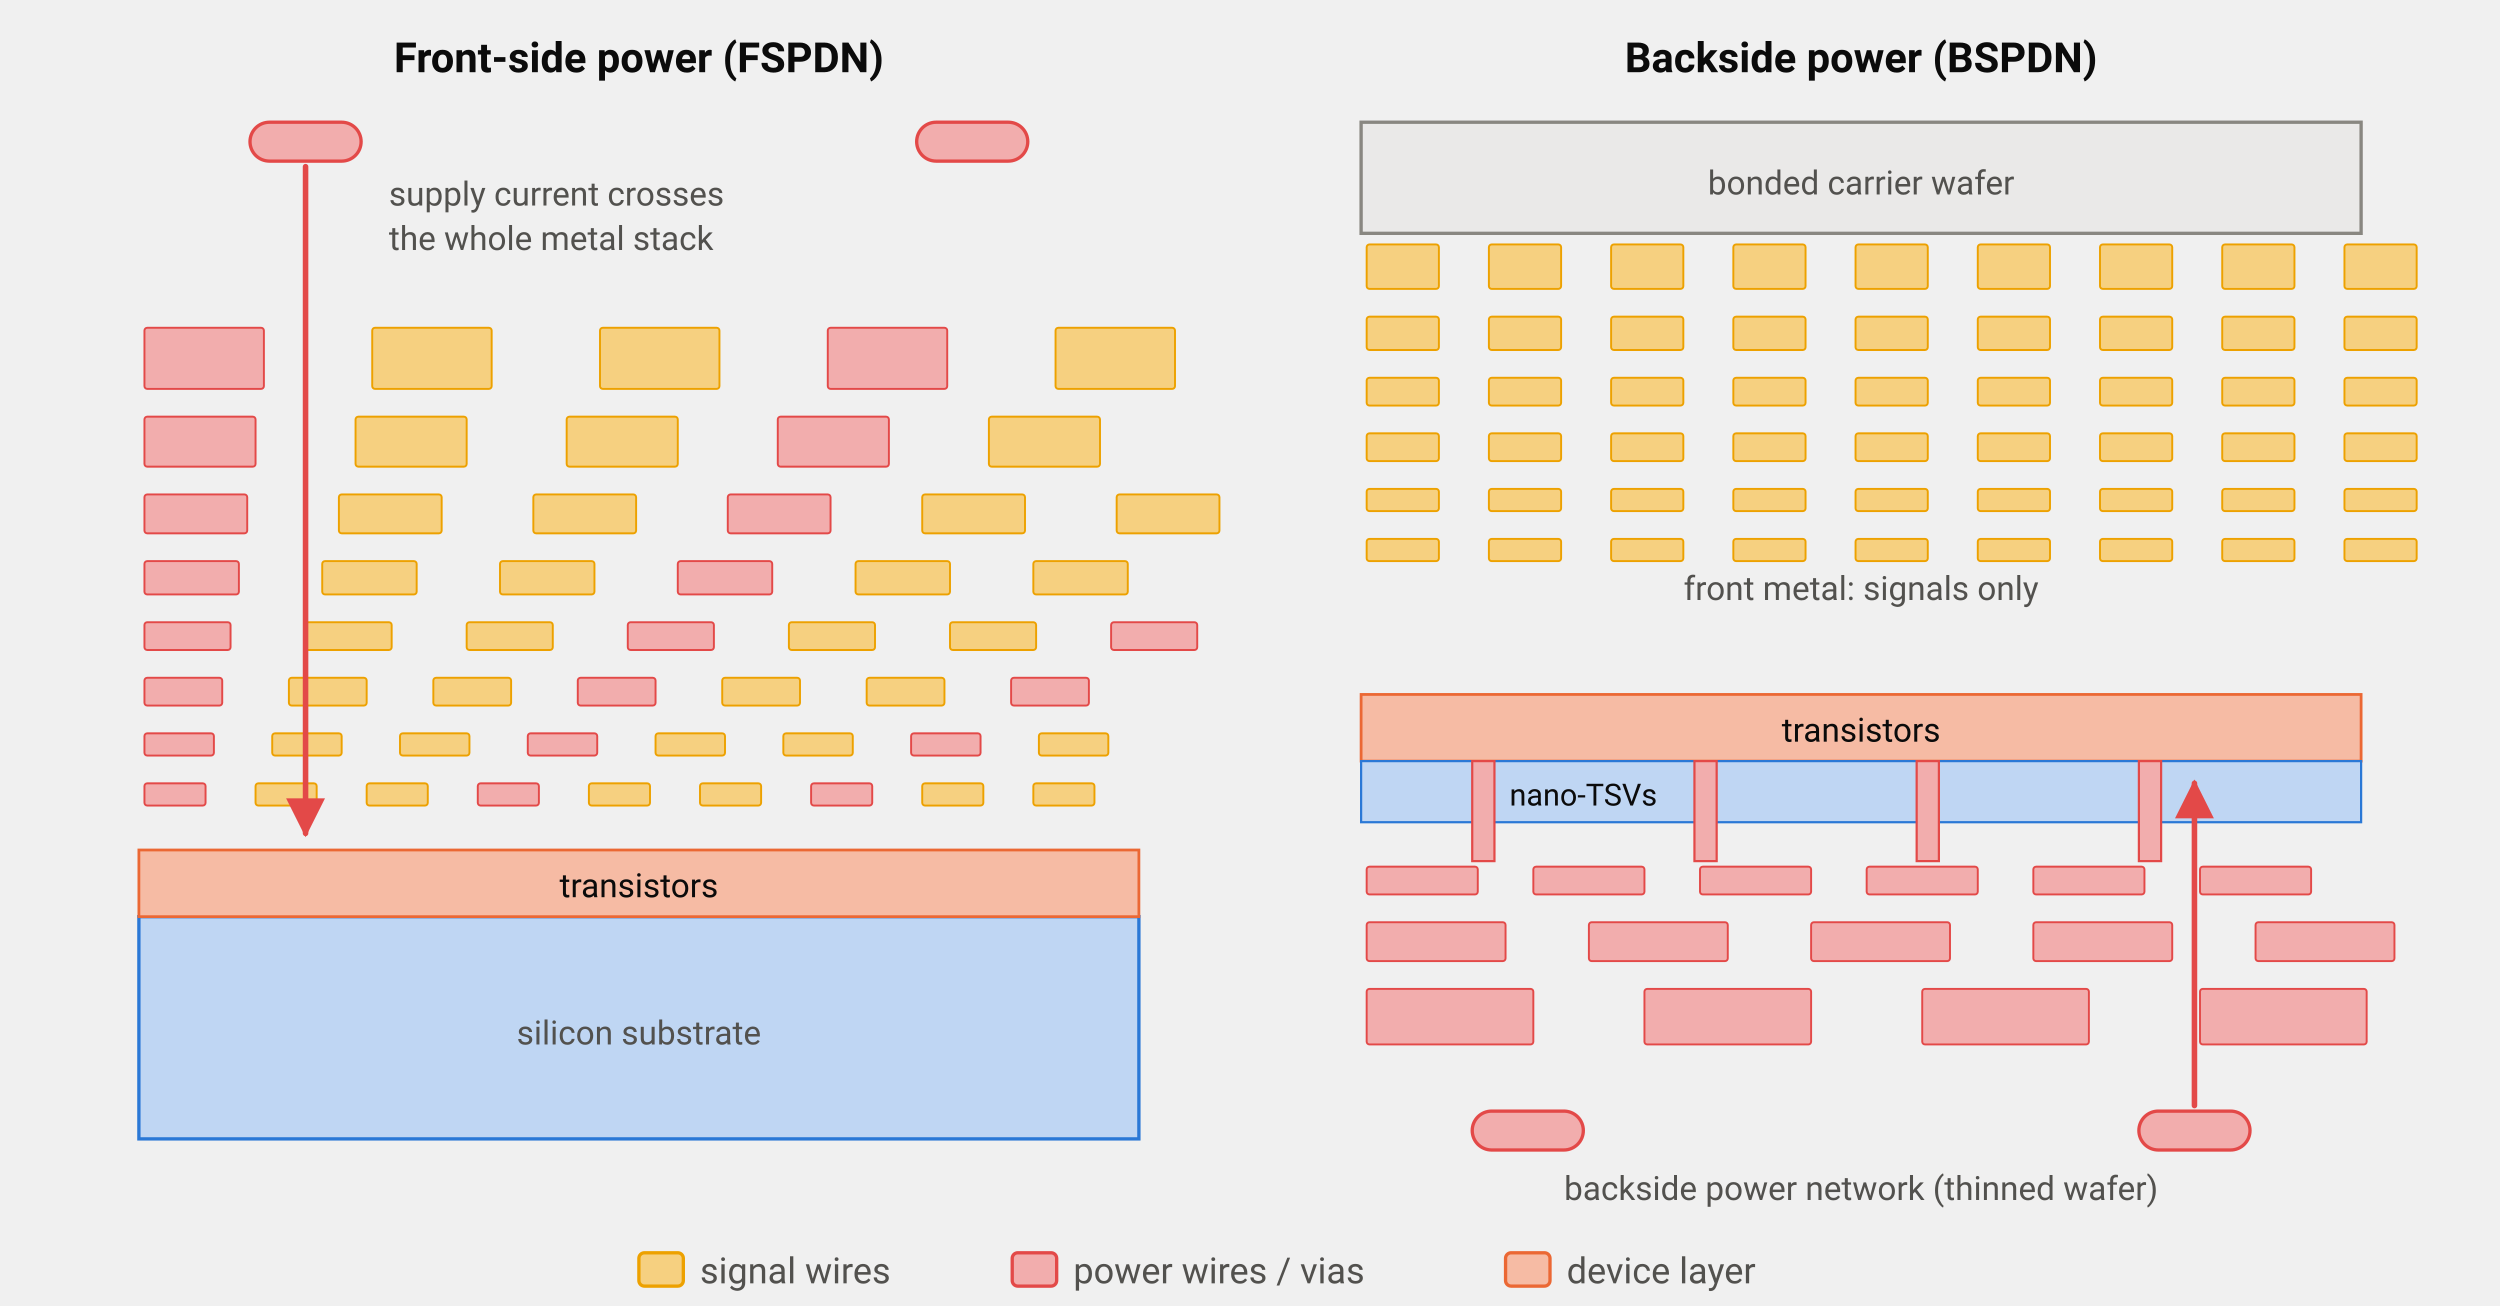
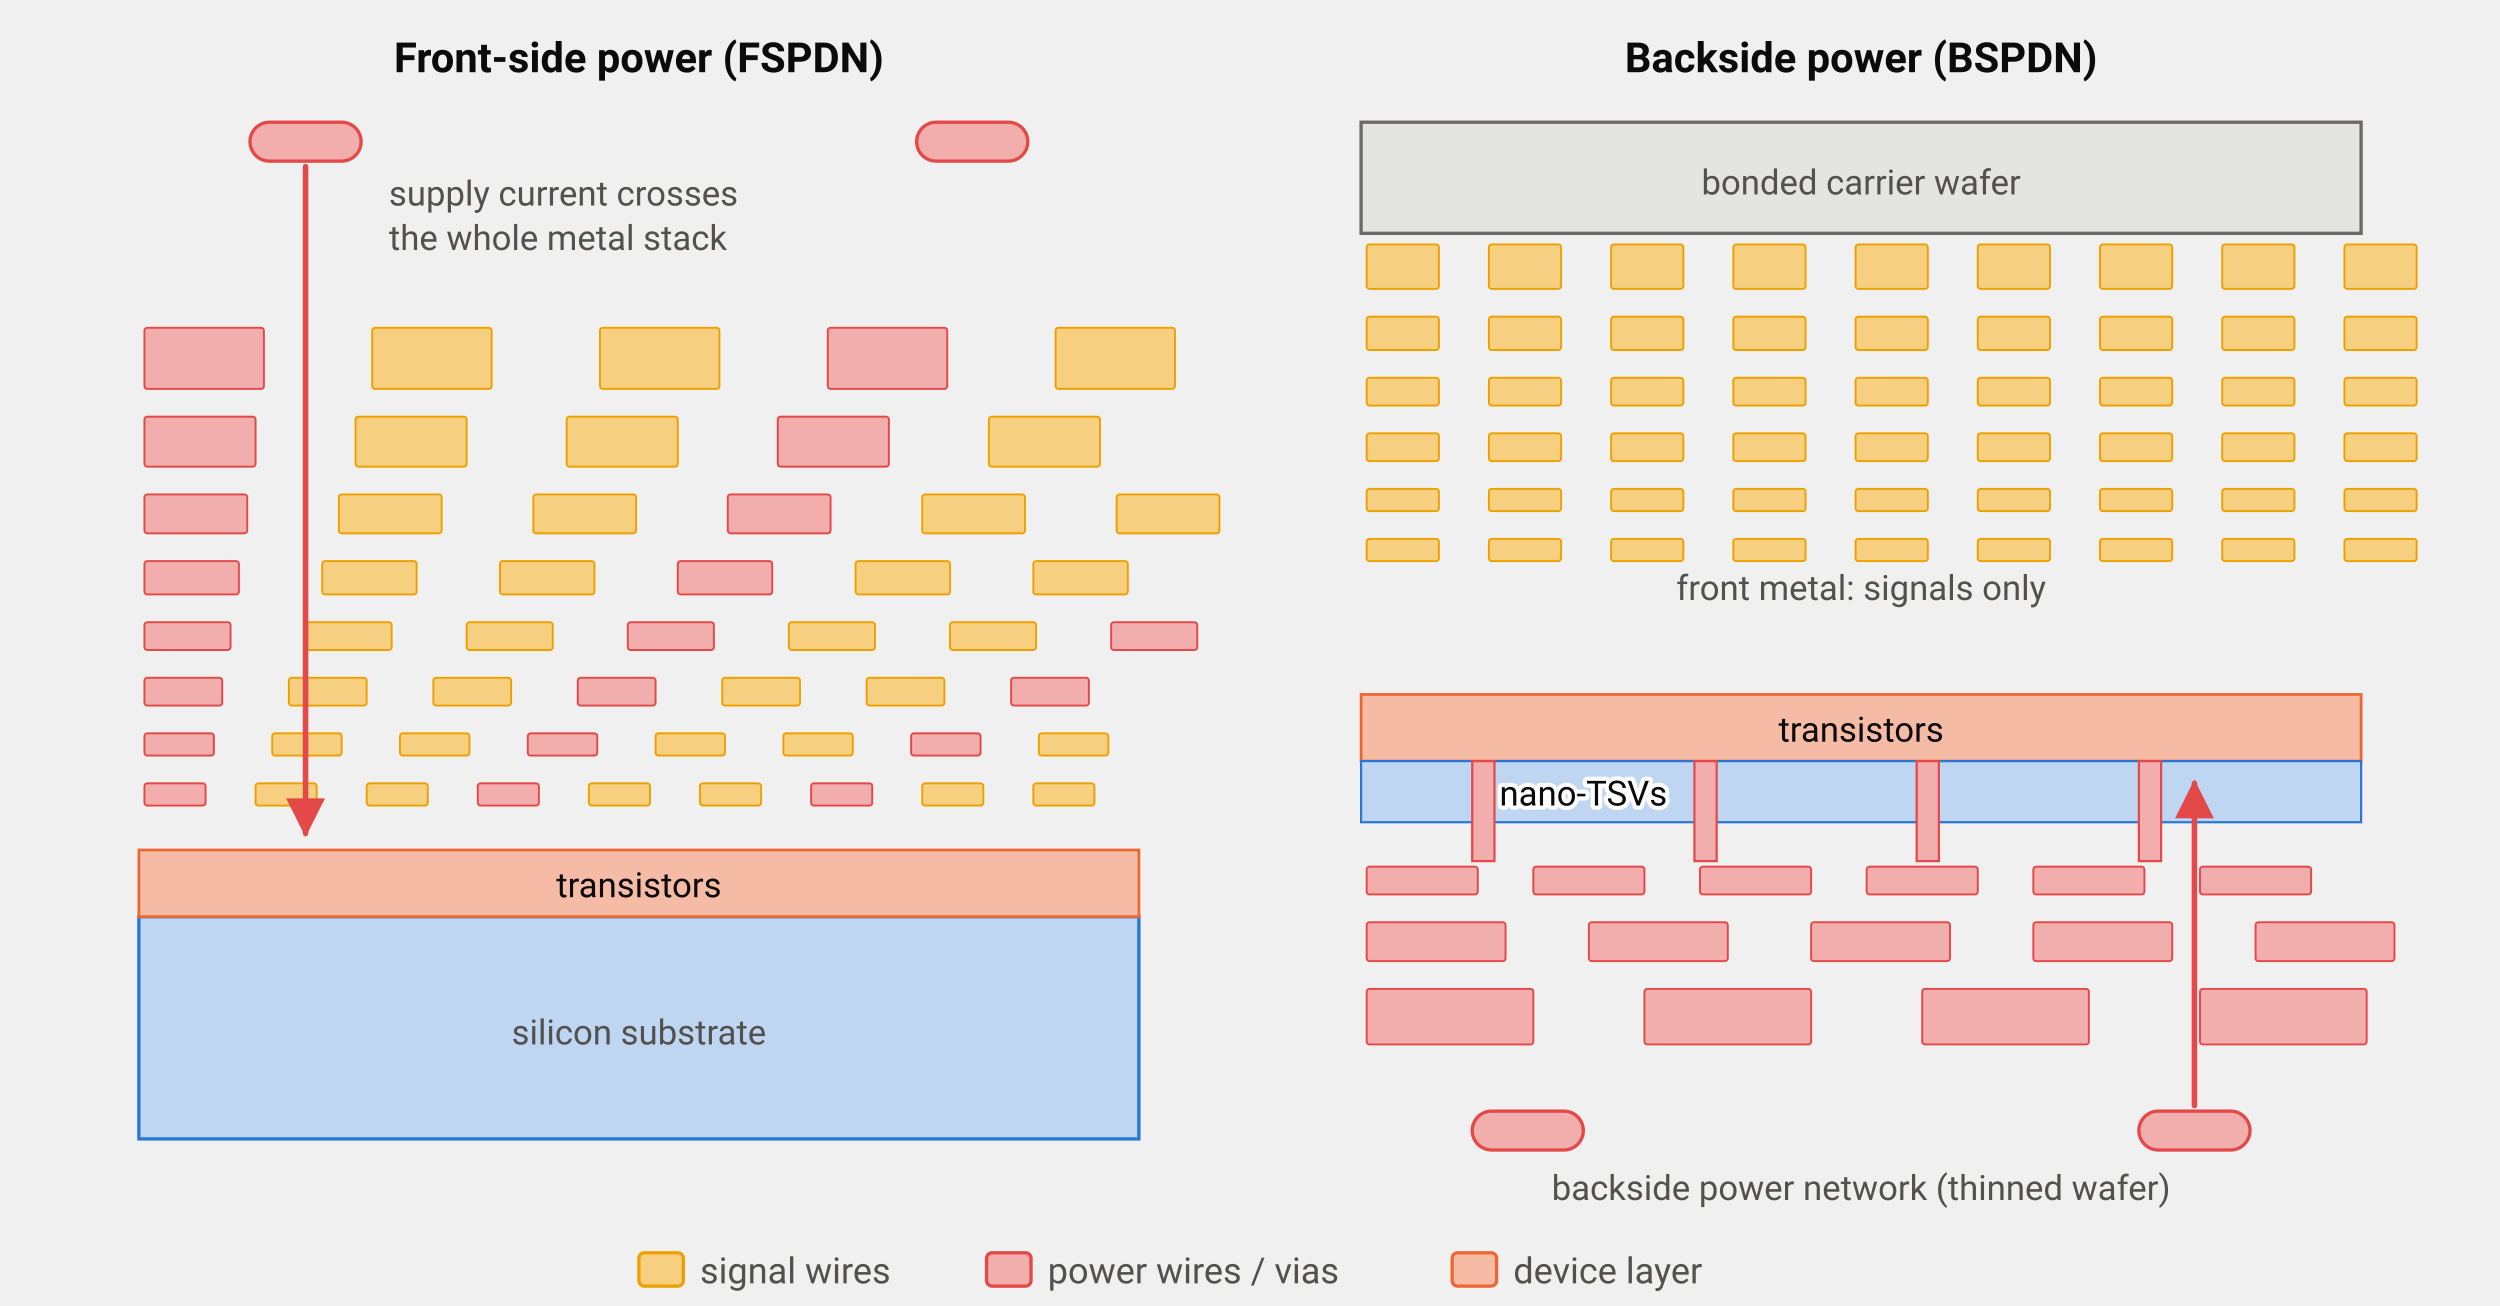
- <svg xmlns="http://www.w3.org/2000/svg" viewBox="0 0 900 470" width="900" height="470" role="img" aria-labelledby="t d" font-family="system-ui, -apple-system, 'Segoe UI', Roboto, Helvetica, Arial, sans-serif">
+ <svg xmlns="http://www.w3.org/2000/svg" viewBox="0 0 900 470" width="900" height="470" role="img" aria-labelledby="t d" font-family="Roboto, system-ui, -apple-system, 'Segoe UI', 'Helvetica Neue', Arial, sans-serif">
  <defs>
-     <marker id="arr-muted" viewBox="0 0 10 10" refX="9" refY="5" markerWidth="7" markerHeight="7" orient="auto-start-reverse">
-       <path d="M0,0 L10,5 L0,10 z" fill="#898781" />
-     </marker>
-     <marker id="arr-ink2" viewBox="0 0 10 10" refX="9" refY="5" markerWidth="7" markerHeight="7" orient="auto-start-reverse">
-       <path d="M0,0 L10,5 L0,10 z" fill="#52514e" />
-     </marker>
-     <marker id="arr-ink" viewBox="0 0 10 10" refX="9" refY="5" markerWidth="7" markerHeight="7" orient="auto-start-reverse">
-       <path d="M0,0 L10,5 L0,10 z" fill="#0b0b0b" />
-     </marker>
-     <marker id="arr-red" viewBox="0 0 10 10" refX="9" refY="5" markerWidth="7" markerHeight="7" orient="auto-start-reverse">
+     <marker id="arr-e34948" viewBox="0 0 10 10" refX="9" refY="5" markerWidth="7" markerHeight="7" orient="auto-start-reverse">
      <path d="M0,0 L10,5 L0,10 z" fill="#e34948" />
    </marker>
-     <marker id="arr-blue" viewBox="0 0 10 10" refX="9" refY="5" markerWidth="7" markerHeight="7" orient="auto-start-reverse">
-       <path d="M0,0 L10,5 L0,10 z" fill="#2a78d6" />
-     </marker>
-     <marker id="arr-orange" viewBox="0 0 10 10" refX="9" refY="5" markerWidth="7" markerHeight="7" orient="auto-start-reverse">
-       <path d="M0,0 L10,5 L0,10 z" fill="#eb6834" />
-     </marker>
-     <marker id="arr-aqua" viewBox="0 0 10 10" refX="9" refY="5" markerWidth="7" markerHeight="7" orient="auto-start-reverse">
-       <path d="M0,0 L10,5 L0,10 z" fill="#1baf7a" />
-     </marker>
-     <marker id="arr-violet" viewBox="0 0 10 10" refX="9" refY="5" markerWidth="7" markerHeight="7" orient="auto-start-reverse">
-       <path d="M0,0 L10,5 L0,10 z" fill="#4a3aa7" />
-     </marker>
-     <marker id="arr-green" viewBox="0 0 10 10" refX="9" refY="5" markerWidth="7" markerHeight="7" orient="auto-start-reverse">
-       <path d="M0,0 L10,5 L0,10 z" fill="#008300" />
-     </marker>
  </defs>
-   <text x="230.0" y="26.0" font-size="15" text-anchor="middle" fill="#0b0b0b" font-weight="600">Front-side power (FSPDN)</text>
-   <rect x="50.0" y="330.0" width="360.0" height="80.0" rx="0" fill="#bfd6f3" stroke="#2a78d6" stroke-width="1.2" />
-   <text x="230.0" y="376.0" font-size="12" text-anchor="middle" fill="#52514e" font-weight="400">silicon substrate</text>
-   <rect x="50.0" y="306.0" width="360.0" height="24.0" rx="0" fill="#f6bba4" stroke="#eb6834" stroke-width="1.0" />
-   <text x="230.0" y="323.0" font-size="12" text-anchor="middle" fill="#0b0b0b" font-weight="400">transistors</text>
-   <rect x="52.0" y="282.0" width="22.0" height="8.0" rx="1" fill="#f2adad" stroke="#e34948" stroke-width="0.7" />
-   <rect x="92.0" y="282.0" width="22.0" height="8.0" rx="1" fill="#f6d080" stroke="#eda100" stroke-width="0.7" />
-   <rect x="132.0" y="282.0" width="22.0" height="8.0" rx="1" fill="#f6d080" stroke="#eda100" stroke-width="0.7" />
-   <rect x="172.0" y="282.0" width="22.0" height="8.0" rx="1" fill="#f2adad" stroke="#e34948" stroke-width="0.7" />
-   <rect x="212.0" y="282.0" width="22.0" height="8.0" rx="1" fill="#f6d080" stroke="#eda100" stroke-width="0.7" />
-   <rect x="252.0" y="282.0" width="22.0" height="8.0" rx="1" fill="#f6d080" stroke="#eda100" stroke-width="0.7" />
-   <rect x="292.0" y="282.0" width="22.0" height="8.0" rx="1" fill="#f2adad" stroke="#e34948" stroke-width="0.7" />
-   <rect x="332.0" y="282.0" width="22.0" height="8.0" rx="1" fill="#f6d080" stroke="#eda100" stroke-width="0.7" />
-   <rect x="372.0" y="282.0" width="22.0" height="8.0" rx="1" fill="#f6d080" stroke="#eda100" stroke-width="0.7" />
-   <rect x="52.0" y="264.0" width="25.0" height="8.0" rx="1" fill="#f2adad" stroke="#e34948" stroke-width="0.7" />
-   <rect x="98.0" y="264.0" width="25.0" height="8.0" rx="1" fill="#f6d080" stroke="#eda100" stroke-width="0.7" />
-   <rect x="144.0" y="264.0" width="25.0" height="8.0" rx="1" fill="#f6d080" stroke="#eda100" stroke-width="0.7" />
-   <rect x="190.0" y="264.0" width="25.0" height="8.0" rx="1" fill="#f2adad" stroke="#e34948" stroke-width="0.7" />
-   <rect x="236.0" y="264.0" width="25.0" height="8.0" rx="1" fill="#f6d080" stroke="#eda100" stroke-width="0.7" />
-   <rect x="282.0" y="264.0" width="25.0" height="8.0" rx="1" fill="#f6d080" stroke="#eda100" stroke-width="0.7" />
-   <rect x="328.0" y="264.0" width="25.0" height="8.0" rx="1" fill="#f2adad" stroke="#e34948" stroke-width="0.7" />
-   <rect x="374.0" y="264.0" width="25.0" height="8.0" rx="1" fill="#f6d080" stroke="#eda100" stroke-width="0.7" />
-   <rect x="52.0" y="244.0" width="28.0" height="10.0" rx="1" fill="#f2adad" stroke="#e34948" stroke-width="0.7" />
-   <rect x="104.0" y="244.0" width="28.0" height="10.0" rx="1" fill="#f6d080" stroke="#eda100" stroke-width="0.7" />
-   <rect x="156.0" y="244.0" width="28.0" height="10.0" rx="1" fill="#f6d080" stroke="#eda100" stroke-width="0.7" />
-   <rect x="208.0" y="244.0" width="28.0" height="10.0" rx="1" fill="#f2adad" stroke="#e34948" stroke-width="0.7" />
-   <rect x="260.0" y="244.0" width="28.0" height="10.0" rx="1" fill="#f6d080" stroke="#eda100" stroke-width="0.7" />
-   <rect x="312.0" y="244.0" width="28.0" height="10.0" rx="1" fill="#f6d080" stroke="#eda100" stroke-width="0.7" />
-   <rect x="364.0" y="244.0" width="28.0" height="10.0" rx="1" fill="#f2adad" stroke="#e34948" stroke-width="0.7" />
-   <rect x="52.0" y="224.0" width="31.0" height="10.0" rx="1" fill="#f2adad" stroke="#e34948" stroke-width="0.7" />
-   <rect x="110.0" y="224.0" width="31.0" height="10.0" rx="1" fill="#f6d080" stroke="#eda100" stroke-width="0.7" />
-   <rect x="168.0" y="224.0" width="31.0" height="10.0" rx="1" fill="#f6d080" stroke="#eda100" stroke-width="0.7" />
-   <rect x="226.0" y="224.0" width="31.0" height="10.0" rx="1" fill="#f2adad" stroke="#e34948" stroke-width="0.7" />
-   <rect x="284.0" y="224.0" width="31.0" height="10.0" rx="1" fill="#f6d080" stroke="#eda100" stroke-width="0.7" />
-   <rect x="342.0" y="224.0" width="31.0" height="10.0" rx="1" fill="#f6d080" stroke="#eda100" stroke-width="0.7" />
-   <rect x="400.0" y="224.0" width="31.0" height="10.0" rx="1" fill="#f2adad" stroke="#e34948" stroke-width="0.7" />
-   <rect x="52.0" y="202.0" width="34.0" height="12.0" rx="1" fill="#f2adad" stroke="#e34948" stroke-width="0.7" />
-   <rect x="116.0" y="202.0" width="34.0" height="12.0" rx="1" fill="#f6d080" stroke="#eda100" stroke-width="0.7" />
-   <rect x="180.0" y="202.0" width="34.0" height="12.0" rx="1" fill="#f6d080" stroke="#eda100" stroke-width="0.7" />
-   <rect x="244.0" y="202.0" width="34.0" height="12.0" rx="1" fill="#f2adad" stroke="#e34948" stroke-width="0.7" />
-   <rect x="308.0" y="202.0" width="34.0" height="12.0" rx="1" fill="#f6d080" stroke="#eda100" stroke-width="0.7" />
-   <rect x="372.0" y="202.0" width="34.0" height="12.0" rx="1" fill="#f6d080" stroke="#eda100" stroke-width="0.7" />
-   <rect x="52.0" y="178.0" width="37.0" height="14.0" rx="1" fill="#f2adad" stroke="#e34948" stroke-width="0.7" />
-   <rect x="122.0" y="178.0" width="37.0" height="14.0" rx="1" fill="#f6d080" stroke="#eda100" stroke-width="0.7" />
-   <rect x="192.0" y="178.0" width="37.0" height="14.0" rx="1" fill="#f6d080" stroke="#eda100" stroke-width="0.7" />
-   <rect x="262.0" y="178.0" width="37.0" height="14.0" rx="1" fill="#f2adad" stroke="#e34948" stroke-width="0.7" />
-   <rect x="332.0" y="178.0" width="37.0" height="14.0" rx="1" fill="#f6d080" stroke="#eda100" stroke-width="0.7" />
-   <rect x="402.0" y="178.0" width="37.0" height="14.0" rx="1" fill="#f6d080" stroke="#eda100" stroke-width="0.7" />
-   <rect x="52.0" y="150.0" width="40.0" height="18.0" rx="1" fill="#f2adad" stroke="#e34948" stroke-width="0.7" />
-   <rect x="128.0" y="150.0" width="40.0" height="18.0" rx="1" fill="#f6d080" stroke="#eda100" stroke-width="0.7" />
-   <rect x="204.0" y="150.0" width="40.0" height="18.0" rx="1" fill="#f6d080" stroke="#eda100" stroke-width="0.7" />
-   <rect x="280.0" y="150.0" width="40.0" height="18.0" rx="1" fill="#f2adad" stroke="#e34948" stroke-width="0.7" />
-   <rect x="356.0" y="150.0" width="40.0" height="18.0" rx="1" fill="#f6d080" stroke="#eda100" stroke-width="0.7" />
-   <rect x="52.0" y="118.0" width="43.0" height="22.0" rx="1" fill="#f2adad" stroke="#e34948" stroke-width="0.7" />
-   <rect x="134.0" y="118.0" width="43.0" height="22.0" rx="1" fill="#f6d080" stroke="#eda100" stroke-width="0.7" />
-   <rect x="216.0" y="118.0" width="43.0" height="22.0" rx="1" fill="#f6d080" stroke="#eda100" stroke-width="0.7" />
-   <rect x="298.0" y="118.0" width="43.0" height="22.0" rx="1" fill="#f2adad" stroke="#e34948" stroke-width="0.7" />
-   <rect x="380.0" y="118.0" width="43.0" height="22.0" rx="1" fill="#f6d080" stroke="#eda100" stroke-width="0.7" />
-   <rect x="90.0" y="44.0" width="40.0" height="14.0" rx="7" fill="#f2adad" stroke="#e34948" stroke-width="1.2" />
-   <rect x="330.0" y="44.0" width="40.0" height="14.0" rx="7" fill="#f2adad" stroke="#e34948" stroke-width="1.2" />
-   <line x1="110.0" y1="60.0" x2="110.0" y2="300.0" stroke="#e34948" stroke-width="2.0" stroke-linecap="round" marker-end="url(#arr-red)" />
-   <text x="140.0" y="74.0" font-size="12" text-anchor="start" fill="#52514e" font-weight="400">supply current crosses</text>
-   <text x="140.0" y="90.0" font-size="12" text-anchor="start" fill="#52514e" font-weight="400">the whole metal stack</text>
-   <text x="670.0" y="26.0" font-size="15" text-anchor="middle" fill="#0b0b0b" font-weight="600">Backside power (BSPDN)</text>
-   <rect x="490.0" y="44.0" width="360.0" height="40.0" rx="0" fill="#eae9e8" stroke="#898781" stroke-width="1.2" />
-   <text x="670.0" y="70.0" font-size="12" text-anchor="middle" fill="#52514e" font-weight="400">bonded carrier wafer</text>
-   <rect x="492.0" y="88.0" width="26.0" height="16.0" rx="1" fill="#f6d080" stroke="#eda100" stroke-width="0.7" />
-   <rect x="536.0" y="88.0" width="26.0" height="16.0" rx="1" fill="#f6d080" stroke="#eda100" stroke-width="0.7" />
-   <rect x="580.0" y="88.0" width="26.0" height="16.0" rx="1" fill="#f6d080" stroke="#eda100" stroke-width="0.7" />
-   <rect x="624.0" y="88.0" width="26.0" height="16.0" rx="1" fill="#f6d080" stroke="#eda100" stroke-width="0.7" />
-   <rect x="668.0" y="88.0" width="26.0" height="16.0" rx="1" fill="#f6d080" stroke="#eda100" stroke-width="0.7" />
-   <rect x="712.0" y="88.0" width="26.0" height="16.0" rx="1" fill="#f6d080" stroke="#eda100" stroke-width="0.7" />
-   <rect x="756.0" y="88.0" width="26.0" height="16.0" rx="1" fill="#f6d080" stroke="#eda100" stroke-width="0.7" />
-   <rect x="800.0" y="88.0" width="26.0" height="16.0" rx="1" fill="#f6d080" stroke="#eda100" stroke-width="0.7" />
-   <rect x="844.0" y="88.0" width="26.0" height="16.0" rx="1" fill="#f6d080" stroke="#eda100" stroke-width="0.7" />
-   <rect x="492.0" y="114.0" width="26.0" height="12.0" rx="1" fill="#f6d080" stroke="#eda100" stroke-width="0.7" />
-   <rect x="536.0" y="114.0" width="26.0" height="12.0" rx="1" fill="#f6d080" stroke="#eda100" stroke-width="0.7" />
-   <rect x="580.0" y="114.0" width="26.0" height="12.0" rx="1" fill="#f6d080" stroke="#eda100" stroke-width="0.7" />
-   <rect x="624.0" y="114.0" width="26.0" height="12.0" rx="1" fill="#f6d080" stroke="#eda100" stroke-width="0.7" />
-   <rect x="668.0" y="114.0" width="26.0" height="12.0" rx="1" fill="#f6d080" stroke="#eda100" stroke-width="0.7" />
-   <rect x="712.0" y="114.0" width="26.0" height="12.0" rx="1" fill="#f6d080" stroke="#eda100" stroke-width="0.7" />
-   <rect x="756.0" y="114.0" width="26.0" height="12.0" rx="1" fill="#f6d080" stroke="#eda100" stroke-width="0.7" />
-   <rect x="800.0" y="114.0" width="26.0" height="12.0" rx="1" fill="#f6d080" stroke="#eda100" stroke-width="0.7" />
-   <rect x="844.0" y="114.0" width="26.0" height="12.0" rx="1" fill="#f6d080" stroke="#eda100" stroke-width="0.7" />
-   <rect x="492.0" y="136.0" width="26.0" height="10.0" rx="1" fill="#f6d080" stroke="#eda100" stroke-width="0.7" />
-   <rect x="536.0" y="136.0" width="26.0" height="10.0" rx="1" fill="#f6d080" stroke="#eda100" stroke-width="0.7" />
-   <rect x="580.0" y="136.0" width="26.0" height="10.0" rx="1" fill="#f6d080" stroke="#eda100" stroke-width="0.7" />
-   <rect x="624.0" y="136.0" width="26.0" height="10.0" rx="1" fill="#f6d080" stroke="#eda100" stroke-width="0.7" />
-   <rect x="668.0" y="136.0" width="26.0" height="10.0" rx="1" fill="#f6d080" stroke="#eda100" stroke-width="0.7" />
-   <rect x="712.0" y="136.0" width="26.0" height="10.0" rx="1" fill="#f6d080" stroke="#eda100" stroke-width="0.7" />
-   <rect x="756.0" y="136.0" width="26.0" height="10.0" rx="1" fill="#f6d080" stroke="#eda100" stroke-width="0.7" />
-   <rect x="800.0" y="136.0" width="26.0" height="10.0" rx="1" fill="#f6d080" stroke="#eda100" stroke-width="0.7" />
-   <rect x="844.0" y="136.0" width="26.0" height="10.0" rx="1" fill="#f6d080" stroke="#eda100" stroke-width="0.7" />
-   <rect x="492.0" y="156.0" width="26.0" height="10.0" rx="1" fill="#f6d080" stroke="#eda100" stroke-width="0.7" />
-   <rect x="536.0" y="156.0" width="26.0" height="10.0" rx="1" fill="#f6d080" stroke="#eda100" stroke-width="0.7" />
-   <rect x="580.0" y="156.0" width="26.0" height="10.0" rx="1" fill="#f6d080" stroke="#eda100" stroke-width="0.7" />
-   <rect x="624.0" y="156.0" width="26.0" height="10.0" rx="1" fill="#f6d080" stroke="#eda100" stroke-width="0.7" />
-   <rect x="668.0" y="156.0" width="26.0" height="10.0" rx="1" fill="#f6d080" stroke="#eda100" stroke-width="0.7" />
-   <rect x="712.0" y="156.0" width="26.0" height="10.0" rx="1" fill="#f6d080" stroke="#eda100" stroke-width="0.7" />
-   <rect x="756.0" y="156.0" width="26.0" height="10.0" rx="1" fill="#f6d080" stroke="#eda100" stroke-width="0.7" />
-   <rect x="800.0" y="156.0" width="26.0" height="10.0" rx="1" fill="#f6d080" stroke="#eda100" stroke-width="0.7" />
-   <rect x="844.0" y="156.0" width="26.0" height="10.0" rx="1" fill="#f6d080" stroke="#eda100" stroke-width="0.7" />
-   <rect x="492.0" y="176.0" width="26.0" height="8.0" rx="1" fill="#f6d080" stroke="#eda100" stroke-width="0.7" />
-   <rect x="536.0" y="176.0" width="26.0" height="8.0" rx="1" fill="#f6d080" stroke="#eda100" stroke-width="0.7" />
-   <rect x="580.0" y="176.0" width="26.0" height="8.0" rx="1" fill="#f6d080" stroke="#eda100" stroke-width="0.7" />
-   <rect x="624.0" y="176.0" width="26.0" height="8.0" rx="1" fill="#f6d080" stroke="#eda100" stroke-width="0.7" />
-   <rect x="668.0" y="176.0" width="26.0" height="8.0" rx="1" fill="#f6d080" stroke="#eda100" stroke-width="0.7" />
-   <rect x="712.0" y="176.0" width="26.0" height="8.0" rx="1" fill="#f6d080" stroke="#eda100" stroke-width="0.7" />
-   <rect x="756.0" y="176.0" width="26.0" height="8.0" rx="1" fill="#f6d080" stroke="#eda100" stroke-width="0.7" />
-   <rect x="800.0" y="176.0" width="26.0" height="8.0" rx="1" fill="#f6d080" stroke="#eda100" stroke-width="0.7" />
-   <rect x="844.0" y="176.0" width="26.0" height="8.0" rx="1" fill="#f6d080" stroke="#eda100" stroke-width="0.7" />
-   <rect x="492.0" y="194.0" width="26.0" height="8.0" rx="1" fill="#f6d080" stroke="#eda100" stroke-width="0.7" />
-   <rect x="536.0" y="194.0" width="26.0" height="8.0" rx="1" fill="#f6d080" stroke="#eda100" stroke-width="0.7" />
-   <rect x="580.0" y="194.0" width="26.0" height="8.0" rx="1" fill="#f6d080" stroke="#eda100" stroke-width="0.7" />
-   <rect x="624.0" y="194.0" width="26.0" height="8.0" rx="1" fill="#f6d080" stroke="#eda100" stroke-width="0.7" />
-   <rect x="668.0" y="194.0" width="26.0" height="8.0" rx="1" fill="#f6d080" stroke="#eda100" stroke-width="0.7" />
-   <rect x="712.0" y="194.0" width="26.0" height="8.0" rx="1" fill="#f6d080" stroke="#eda100" stroke-width="0.7" />
-   <rect x="756.0" y="194.0" width="26.0" height="8.0" rx="1" fill="#f6d080" stroke="#eda100" stroke-width="0.7" />
-   <rect x="800.0" y="194.0" width="26.0" height="8.0" rx="1" fill="#f6d080" stroke="#eda100" stroke-width="0.7" />
-   <rect x="844.0" y="194.0" width="26.0" height="8.0" rx="1" fill="#f6d080" stroke="#eda100" stroke-width="0.7" />
-   <text x="670.0" y="216.0" font-size="12" text-anchor="middle" fill="#52514e" font-weight="400">front metal: signals only</text>
-   <rect x="490.0" y="250.0" width="360.0" height="24.0" rx="0" fill="#f6bba4" stroke="#eb6834" stroke-width="1.0" />
-   <text x="670.0" y="267.0" font-size="12" text-anchor="middle" fill="#0b0b0b" font-weight="400">transistors</text>
-   <rect x="490.0" y="274.0" width="360.0" height="22.0" rx="0" fill="#bfd6f3" stroke="#2a78d6" stroke-width="0.8" />
-   <rect x="530.0" y="274.0" width="8.0" height="36.0" rx="0" fill="#f2adad" stroke="#e34948" stroke-width="0.8" />
-   <rect x="610.0" y="274.0" width="8.0" height="36.0" rx="0" fill="#f2adad" stroke="#e34948" stroke-width="0.8" />
-   <rect x="690.0" y="274.0" width="8.0" height="36.0" rx="0" fill="#f2adad" stroke="#e34948" stroke-width="0.8" />
-   <rect x="770.0" y="274.0" width="8.0" height="36.0" rx="0" fill="#f2adad" stroke="#e34948" stroke-width="0.8" />
-   <rect x="492.0" y="312.0" width="40.0" height="10.0" rx="1" fill="#f2adad" stroke="#e34948" stroke-width="0.7" />
-   <rect x="552.0" y="312.0" width="40.0" height="10.0" rx="1" fill="#f2adad" stroke="#e34948" stroke-width="0.7" />
-   <rect x="612.0" y="312.0" width="40.0" height="10.0" rx="1" fill="#f2adad" stroke="#e34948" stroke-width="0.7" />
-   <rect x="672.0" y="312.0" width="40.0" height="10.0" rx="1" fill="#f2adad" stroke="#e34948" stroke-width="0.7" />
-   <rect x="732.0" y="312.0" width="40.0" height="10.0" rx="1" fill="#f2adad" stroke="#e34948" stroke-width="0.7" />
-   <rect x="792.0" y="312.0" width="40.0" height="10.0" rx="1" fill="#f2adad" stroke="#e34948" stroke-width="0.7" />
-   <rect x="492.0" y="332.0" width="50.0" height="14.0" rx="1" fill="#f2adad" stroke="#e34948" stroke-width="0.7" />
-   <rect x="572.0" y="332.0" width="50.0" height="14.0" rx="1" fill="#f2adad" stroke="#e34948" stroke-width="0.7" />
-   <rect x="652.0" y="332.0" width="50.0" height="14.0" rx="1" fill="#f2adad" stroke="#e34948" stroke-width="0.7" />
-   <rect x="732.0" y="332.0" width="50.0" height="14.0" rx="1" fill="#f2adad" stroke="#e34948" stroke-width="0.7" />
-   <rect x="812.0" y="332.0" width="50.0" height="14.0" rx="1" fill="#f2adad" stroke="#e34948" stroke-width="0.7" />
-   <rect x="492.0" y="356.0" width="60.0" height="20.0" rx="1" fill="#f2adad" stroke="#e34948" stroke-width="0.7" />
-   <rect x="592.0" y="356.0" width="60.0" height="20.0" rx="1" fill="#f2adad" stroke="#e34948" stroke-width="0.7" />
-   <rect x="692.0" y="356.0" width="60.0" height="20.0" rx="1" fill="#f2adad" stroke="#e34948" stroke-width="0.7" />
-   <rect x="792.0" y="356.0" width="60.0" height="20.0" rx="1" fill="#f2adad" stroke="#e34948" stroke-width="0.7" />
-   <rect x="530.0" y="400.0" width="40.0" height="14.0" rx="7" fill="#f2adad" stroke="#e34948" stroke-width="1.2" />
-   <rect x="770.0" y="400.0" width="40.0" height="14.0" rx="7" fill="#f2adad" stroke="#e34948" stroke-width="1.2" />
-   <line x1="790.0" y1="398.0" x2="790.0" y2="282.0" stroke="#e34948" stroke-width="2.0" stroke-linecap="round" marker-end="url(#arr-red)" />
-   <text x="570.0" y="290.0" font-size="11" text-anchor="middle" fill="#0b0b0b" font-weight="400">nano-TSVs</text>
-   <text x="670.0" y="432.0" font-size="12" text-anchor="middle" fill="#52514e" font-weight="400">backside power network (thinned wafer)</text>
-   <rect x="230.0" y="451.0" width="16.0" height="12.0" rx="2" fill="#f6d080" stroke="#eda100" stroke-width="1.2" />
-   <text x="252.0" y="462.0" font-size="13" text-anchor="start" fill="#52514e" font-weight="400">signal wires</text>
-   <rect x="364.4" y="451.0" width="16.0" height="12.0" rx="2" fill="#f2adad" stroke="#e34948" stroke-width="1.2" />
-   <text x="386.4" y="462.0" font-size="13" text-anchor="start" fill="#52514e" font-weight="400">power wires / vias</text>
-   <rect x="542.0" y="451.0" width="16.0" height="12.0" rx="2" fill="#f6bba4" stroke="#eb6834" stroke-width="1.2" />
-   <text x="564.0" y="462.0" font-size="13" text-anchor="start" fill="#52514e" font-weight="400">device layer</text>
+   <text x="230" y="26" font-size="15" text-anchor="middle" fill="#0b0b0b" font-weight="600">Front-side power (FSPDN)</text>
+   <rect x="50" y="330" width="360" height="80" rx="0" fill="#bfd6f3" stroke="#2a78d6" stroke-width="1.2" />
+   <text x="230" y="376" font-size="12.5" text-anchor="middle" fill="#52514e" font-weight="400">silicon substrate</text>
+   <rect x="50" y="306" width="360" height="24" rx="0" fill="#f6bba4" stroke="#eb6834" stroke-width="1" />
+   <text x="230" y="323" font-size="12.5" text-anchor="middle" fill="#0b0b0b" font-weight="400">transistors</text>
+   <rect x="52" y="282" width="22" height="8" rx="1" fill="#f2adad" stroke="#e34948" stroke-width="0.7" />
+   <rect x="92" y="282" width="22" height="8" rx="1" fill="#f6d080" stroke="#eda100" stroke-width="0.7" />
+   <rect x="132" y="282" width="22" height="8" rx="1" fill="#f6d080" stroke="#eda100" stroke-width="0.7" />
+   <rect x="172" y="282" width="22" height="8" rx="1" fill="#f2adad" stroke="#e34948" stroke-width="0.7" />
+   <rect x="212" y="282" width="22" height="8" rx="1" fill="#f6d080" stroke="#eda100" stroke-width="0.7" />
+   <rect x="252" y="282" width="22" height="8" rx="1" fill="#f6d080" stroke="#eda100" stroke-width="0.7" />
+   <rect x="292" y="282" width="22" height="8" rx="1" fill="#f2adad" stroke="#e34948" stroke-width="0.7" />
+   <rect x="332" y="282" width="22" height="8" rx="1" fill="#f6d080" stroke="#eda100" stroke-width="0.7" />
+   <rect x="372" y="282" width="22" height="8" rx="1" fill="#f6d080" stroke="#eda100" stroke-width="0.7" />
+   <rect x="52" y="264" width="25" height="8" rx="1" fill="#f2adad" stroke="#e34948" stroke-width="0.7" />
+   <rect x="98" y="264" width="25" height="8" rx="1" fill="#f6d080" stroke="#eda100" stroke-width="0.7" />
+   <rect x="144" y="264" width="25" height="8" rx="1" fill="#f6d080" stroke="#eda100" stroke-width="0.7" />
+   <rect x="190" y="264" width="25" height="8" rx="1" fill="#f2adad" stroke="#e34948" stroke-width="0.7" />
+   <rect x="236" y="264" width="25" height="8" rx="1" fill="#f6d080" stroke="#eda100" stroke-width="0.7" />
+   <rect x="282" y="264" width="25" height="8" rx="1" fill="#f6d080" stroke="#eda100" stroke-width="0.7" />
+   <rect x="328" y="264" width="25" height="8" rx="1" fill="#f2adad" stroke="#e34948" stroke-width="0.7" />
+   <rect x="374" y="264" width="25" height="8" rx="1" fill="#f6d080" stroke="#eda100" stroke-width="0.7" />
+   <rect x="52" y="244" width="28" height="10" rx="1" fill="#f2adad" stroke="#e34948" stroke-width="0.7" />
+   <rect x="104" y="244" width="28" height="10" rx="1" fill="#f6d080" stroke="#eda100" stroke-width="0.7" />
+   <rect x="156" y="244" width="28" height="10" rx="1" fill="#f6d080" stroke="#eda100" stroke-width="0.7" />
+   <rect x="208" y="244" width="28" height="10" rx="1" fill="#f2adad" stroke="#e34948" stroke-width="0.7" />
+   <rect x="260" y="244" width="28" height="10" rx="1" fill="#f6d080" stroke="#eda100" stroke-width="0.7" />
+   <rect x="312" y="244" width="28" height="10" rx="1" fill="#f6d080" stroke="#eda100" stroke-width="0.7" />
+   <rect x="364" y="244" width="28" height="10" rx="1" fill="#f2adad" stroke="#e34948" stroke-width="0.7" />
+   <rect x="52" y="224" width="31" height="10" rx="1" fill="#f2adad" stroke="#e34948" stroke-width="0.7" />
+   <rect x="110" y="224" width="31" height="10" rx="1" fill="#f6d080" stroke="#eda100" stroke-width="0.7" />
+   <rect x="168" y="224" width="31" height="10" rx="1" fill="#f6d080" stroke="#eda100" stroke-width="0.7" />
+   <rect x="226" y="224" width="31" height="10" rx="1" fill="#f2adad" stroke="#e34948" stroke-width="0.7" />
+   <rect x="284" y="224" width="31" height="10" rx="1" fill="#f6d080" stroke="#eda100" stroke-width="0.7" />
+   <rect x="342" y="224" width="31" height="10" rx="1" fill="#f6d080" stroke="#eda100" stroke-width="0.7" />
+   <rect x="400" y="224" width="31" height="10" rx="1" fill="#f2adad" stroke="#e34948" stroke-width="0.7" />
+   <rect x="52" y="202" width="34" height="12" rx="1" fill="#f2adad" stroke="#e34948" stroke-width="0.7" />
+   <rect x="116" y="202" width="34" height="12" rx="1" fill="#f6d080" stroke="#eda100" stroke-width="0.7" />
+   <rect x="180" y="202" width="34" height="12" rx="1" fill="#f6d080" stroke="#eda100" stroke-width="0.7" />
+   <rect x="244" y="202" width="34" height="12" rx="1" fill="#f2adad" stroke="#e34948" stroke-width="0.7" />
+   <rect x="308" y="202" width="34" height="12" rx="1" fill="#f6d080" stroke="#eda100" stroke-width="0.7" />
+   <rect x="372" y="202" width="34" height="12" rx="1" fill="#f6d080" stroke="#eda100" stroke-width="0.7" />
+   <rect x="52" y="178" width="37" height="14" rx="1" fill="#f2adad" stroke="#e34948" stroke-width="0.7" />
+   <rect x="122" y="178" width="37" height="14" rx="1" fill="#f6d080" stroke="#eda100" stroke-width="0.7" />
+   <rect x="192" y="178" width="37" height="14" rx="1" fill="#f6d080" stroke="#eda100" stroke-width="0.7" />
+   <rect x="262" y="178" width="37" height="14" rx="1" fill="#f2adad" stroke="#e34948" stroke-width="0.7" />
+   <rect x="332" y="178" width="37" height="14" rx="1" fill="#f6d080" stroke="#eda100" stroke-width="0.7" />
+   <rect x="402" y="178" width="37" height="14" rx="1" fill="#f6d080" stroke="#eda100" stroke-width="0.7" />
+   <rect x="52" y="150" width="40" height="18" rx="1" fill="#f2adad" stroke="#e34948" stroke-width="0.7" />
+   <rect x="128" y="150" width="40" height="18" rx="1" fill="#f6d080" stroke="#eda100" stroke-width="0.7" />
+   <rect x="204" y="150" width="40" height="18" rx="1" fill="#f6d080" stroke="#eda100" stroke-width="0.7" />
+   <rect x="280" y="150" width="40" height="18" rx="1" fill="#f2adad" stroke="#e34948" stroke-width="0.7" />
+   <rect x="356" y="150" width="40" height="18" rx="1" fill="#f6d080" stroke="#eda100" stroke-width="0.7" />
+   <rect x="52" y="118" width="43" height="22" rx="1" fill="#f2adad" stroke="#e34948" stroke-width="0.7" />
+   <rect x="134" y="118" width="43" height="22" rx="1" fill="#f6d080" stroke="#eda100" stroke-width="0.7" />
+   <rect x="216" y="118" width="43" height="22" rx="1" fill="#f6d080" stroke="#eda100" stroke-width="0.7" />
+   <rect x="298" y="118" width="43" height="22" rx="1" fill="#f2adad" stroke="#e34948" stroke-width="0.7" />
+   <rect x="380" y="118" width="43" height="22" rx="1" fill="#f6d080" stroke="#eda100" stroke-width="0.7" />
+   <rect x="90" y="44" width="40" height="14" rx="7" fill="#f2adad" stroke="#e34948" stroke-width="1.2" />
+   <rect x="330" y="44" width="40" height="14" rx="7" fill="#f2adad" stroke="#e34948" stroke-width="1.2" />
+   <line x1="110" y1="60" x2="110" y2="300" stroke="#e34948" stroke-width="2" stroke-linecap="round" marker-end="url(#arr-e34948)" />
+   <text x="140" y="74" font-size="12.5" text-anchor="start" fill="#52514e" font-weight="400">supply current crosses</text>
+   <text x="140" y="90" font-size="12.5" text-anchor="start" fill="#52514e" font-weight="400">the whole metal stack</text>
+   <text x="670" y="26" font-size="15" text-anchor="middle" fill="#0b0b0b" font-weight="600">Backside power (BSPDN)</text>
+   <rect x="490" y="44" width="360" height="40" rx="0" fill="#e4e4e3" stroke="#6b6a65" stroke-width="1.2" />
+   <text x="670" y="70" font-size="12.5" text-anchor="middle" fill="#52514e" font-weight="400">bonded carrier wafer</text>
+   <rect x="492" y="88" width="26" height="16" rx="1" fill="#f6d080" stroke="#eda100" stroke-width="0.7" />
+   <rect x="536" y="88" width="26" height="16" rx="1" fill="#f6d080" stroke="#eda100" stroke-width="0.7" />
+   <rect x="580" y="88" width="26" height="16" rx="1" fill="#f6d080" stroke="#eda100" stroke-width="0.7" />
+   <rect x="624" y="88" width="26" height="16" rx="1" fill="#f6d080" stroke="#eda100" stroke-width="0.7" />
+   <rect x="668" y="88" width="26" height="16" rx="1" fill="#f6d080" stroke="#eda100" stroke-width="0.7" />
+   <rect x="712" y="88" width="26" height="16" rx="1" fill="#f6d080" stroke="#eda100" stroke-width="0.7" />
+   <rect x="756" y="88" width="26" height="16" rx="1" fill="#f6d080" stroke="#eda100" stroke-width="0.7" />
+   <rect x="800" y="88" width="26" height="16" rx="1" fill="#f6d080" stroke="#eda100" stroke-width="0.7" />
+   <rect x="844" y="88" width="26" height="16" rx="1" fill="#f6d080" stroke="#eda100" stroke-width="0.7" />
+   <rect x="492" y="114" width="26" height="12" rx="1" fill="#f6d080" stroke="#eda100" stroke-width="0.7" />
+   <rect x="536" y="114" width="26" height="12" rx="1" fill="#f6d080" stroke="#eda100" stroke-width="0.7" />
+   <rect x="580" y="114" width="26" height="12" rx="1" fill="#f6d080" stroke="#eda100" stroke-width="0.7" />
+   <rect x="624" y="114" width="26" height="12" rx="1" fill="#f6d080" stroke="#eda100" stroke-width="0.7" />
+   <rect x="668" y="114" width="26" height="12" rx="1" fill="#f6d080" stroke="#eda100" stroke-width="0.7" />
+   <rect x="712" y="114" width="26" height="12" rx="1" fill="#f6d080" stroke="#eda100" stroke-width="0.7" />
+   <rect x="756" y="114" width="26" height="12" rx="1" fill="#f6d080" stroke="#eda100" stroke-width="0.7" />
+   <rect x="800" y="114" width="26" height="12" rx="1" fill="#f6d080" stroke="#eda100" stroke-width="0.7" />
+   <rect x="844" y="114" width="26" height="12" rx="1" fill="#f6d080" stroke="#eda100" stroke-width="0.7" />
+   <rect x="492" y="136" width="26" height="10" rx="1" fill="#f6d080" stroke="#eda100" stroke-width="0.7" />
+   <rect x="536" y="136" width="26" height="10" rx="1" fill="#f6d080" stroke="#eda100" stroke-width="0.7" />
+   <rect x="580" y="136" width="26" height="10" rx="1" fill="#f6d080" stroke="#eda100" stroke-width="0.7" />
+   <rect x="624" y="136" width="26" height="10" rx="1" fill="#f6d080" stroke="#eda100" stroke-width="0.7" />
+   <rect x="668" y="136" width="26" height="10" rx="1" fill="#f6d080" stroke="#eda100" stroke-width="0.7" />
+   <rect x="712" y="136" width="26" height="10" rx="1" fill="#f6d080" stroke="#eda100" stroke-width="0.7" />
+   <rect x="756" y="136" width="26" height="10" rx="1" fill="#f6d080" stroke="#eda100" stroke-width="0.7" />
+   <rect x="800" y="136" width="26" height="10" rx="1" fill="#f6d080" stroke="#eda100" stroke-width="0.7" />
+   <rect x="844" y="136" width="26" height="10" rx="1" fill="#f6d080" stroke="#eda100" stroke-width="0.7" />
+   <rect x="492" y="156" width="26" height="10" rx="1" fill="#f6d080" stroke="#eda100" stroke-width="0.7" />
+   <rect x="536" y="156" width="26" height="10" rx="1" fill="#f6d080" stroke="#eda100" stroke-width="0.7" />
+   <rect x="580" y="156" width="26" height="10" rx="1" fill="#f6d080" stroke="#eda100" stroke-width="0.7" />
+   <rect x="624" y="156" width="26" height="10" rx="1" fill="#f6d080" stroke="#eda100" stroke-width="0.7" />
+   <rect x="668" y="156" width="26" height="10" rx="1" fill="#f6d080" stroke="#eda100" stroke-width="0.7" />
+   <rect x="712" y="156" width="26" height="10" rx="1" fill="#f6d080" stroke="#eda100" stroke-width="0.7" />
+   <rect x="756" y="156" width="26" height="10" rx="1" fill="#f6d080" stroke="#eda100" stroke-width="0.7" />
+   <rect x="800" y="156" width="26" height="10" rx="1" fill="#f6d080" stroke="#eda100" stroke-width="0.7" />
+   <rect x="844" y="156" width="26" height="10" rx="1" fill="#f6d080" stroke="#eda100" stroke-width="0.7" />
+   <rect x="492" y="176" width="26" height="8" rx="1" fill="#f6d080" stroke="#eda100" stroke-width="0.7" />
+   <rect x="536" y="176" width="26" height="8" rx="1" fill="#f6d080" stroke="#eda100" stroke-width="0.7" />
+   <rect x="580" y="176" width="26" height="8" rx="1" fill="#f6d080" stroke="#eda100" stroke-width="0.7" />
+   <rect x="624" y="176" width="26" height="8" rx="1" fill="#f6d080" stroke="#eda100" stroke-width="0.7" />
+   <rect x="668" y="176" width="26" height="8" rx="1" fill="#f6d080" stroke="#eda100" stroke-width="0.7" />
+   <rect x="712" y="176" width="26" height="8" rx="1" fill="#f6d080" stroke="#eda100" stroke-width="0.7" />
+   <rect x="756" y="176" width="26" height="8" rx="1" fill="#f6d080" stroke="#eda100" stroke-width="0.7" />
+   <rect x="800" y="176" width="26" height="8" rx="1" fill="#f6d080" stroke="#eda100" stroke-width="0.7" />
+   <rect x="844" y="176" width="26" height="8" rx="1" fill="#f6d080" stroke="#eda100" stroke-width="0.7" />
+   <rect x="492" y="194" width="26" height="8" rx="1" fill="#f6d080" stroke="#eda100" stroke-width="0.7" />
+   <rect x="536" y="194" width="26" height="8" rx="1" fill="#f6d080" stroke="#eda100" stroke-width="0.7" />
+   <rect x="580" y="194" width="26" height="8" rx="1" fill="#f6d080" stroke="#eda100" stroke-width="0.7" />
+   <rect x="624" y="194" width="26" height="8" rx="1" fill="#f6d080" stroke="#eda100" stroke-width="0.7" />
+   <rect x="668" y="194" width="26" height="8" rx="1" fill="#f6d080" stroke="#eda100" stroke-width="0.7" />
+   <rect x="712" y="194" width="26" height="8" rx="1" fill="#f6d080" stroke="#eda100" stroke-width="0.7" />
+   <rect x="756" y="194" width="26" height="8" rx="1" fill="#f6d080" stroke="#eda100" stroke-width="0.7" />
+   <rect x="800" y="194" width="26" height="8" rx="1" fill="#f6d080" stroke="#eda100" stroke-width="0.7" />
+   <rect x="844" y="194" width="26" height="8" rx="1" fill="#f6d080" stroke="#eda100" stroke-width="0.7" />
+   <text x="670" y="216" font-size="12.5" text-anchor="middle" fill="#52514e" font-weight="400">front metal: signals only</text>
+   <rect x="490" y="250" width="360" height="24" rx="0" fill="#f6bba4" stroke="#eb6834" stroke-width="1" />
+   <text x="670" y="267" font-size="12.5" text-anchor="middle" fill="#0b0b0b" font-weight="400">transistors</text>
+   <rect x="490" y="274" width="360" height="22" rx="0" fill="#bfd6f3" stroke="#2a78d6" stroke-width="0.8" />
+   <rect x="530" y="274" width="8" height="36" rx="0" fill="#f2adad" stroke="#e34948" stroke-width="0.8" />
+   <rect x="610" y="274" width="8" height="36" rx="0" fill="#f2adad" stroke="#e34948" stroke-width="0.8" />
+   <rect x="690" y="274" width="8" height="36" rx="0" fill="#f2adad" stroke="#e34948" stroke-width="0.8" />
+   <rect x="770" y="274" width="8" height="36" rx="0" fill="#f2adad" stroke="#e34948" stroke-width="0.8" />
+   <rect x="492" y="312" width="40" height="10" rx="1" fill="#f2adad" stroke="#e34948" stroke-width="0.7" />
+   <rect x="552" y="312" width="40" height="10" rx="1" fill="#f2adad" stroke="#e34948" stroke-width="0.7" />
+   <rect x="612" y="312" width="40" height="10" rx="1" fill="#f2adad" stroke="#e34948" stroke-width="0.7" />
+   <rect x="672" y="312" width="40" height="10" rx="1" fill="#f2adad" stroke="#e34948" stroke-width="0.7" />
+   <rect x="732" y="312" width="40" height="10" rx="1" fill="#f2adad" stroke="#e34948" stroke-width="0.7" />
+   <rect x="792" y="312" width="40" height="10" rx="1" fill="#f2adad" stroke="#e34948" stroke-width="0.7" />
+   <rect x="492" y="332" width="50" height="14" rx="1" fill="#f2adad" stroke="#e34948" stroke-width="0.7" />
+   <rect x="572" y="332" width="50" height="14" rx="1" fill="#f2adad" stroke="#e34948" stroke-width="0.7" />
+   <rect x="652" y="332" width="50" height="14" rx="1" fill="#f2adad" stroke="#e34948" stroke-width="0.7" />
+   <rect x="732" y="332" width="50" height="14" rx="1" fill="#f2adad" stroke="#e34948" stroke-width="0.7" />
+   <rect x="812" y="332" width="50" height="14" rx="1" fill="#f2adad" stroke="#e34948" stroke-width="0.7" />
+   <rect x="492" y="356" width="60" height="20" rx="1" fill="#f2adad" stroke="#e34948" stroke-width="0.7" />
+   <rect x="592" y="356" width="60" height="20" rx="1" fill="#f2adad" stroke="#e34948" stroke-width="0.7" />
+   <rect x="692" y="356" width="60" height="20" rx="1" fill="#f2adad" stroke="#e34948" stroke-width="0.7" />
+   <rect x="792" y="356" width="60" height="20" rx="1" fill="#f2adad" stroke="#e34948" stroke-width="0.7" />
+   <rect x="530" y="400" width="40" height="14" rx="7" fill="#f2adad" stroke="#e34948" stroke-width="1.2" />
+   <rect x="770" y="400" width="40" height="14" rx="7" fill="#f2adad" stroke="#e34948" stroke-width="1.2" />
+   <line x1="790" y1="398" x2="790" y2="282" stroke="#e34948" stroke-width="2" stroke-linecap="round" marker-end="url(#arr-e34948)" />
+   <text x="570" y="290" font-size="12.5" text-anchor="middle" fill="#0b0b0b" font-weight="400" paint-order="stroke" stroke="#ffffff" stroke-width="3" stroke-linejoin="round">nano-TSVs</text>
+   <text x="670" y="432" font-size="12.5" text-anchor="middle" fill="#52514e" font-weight="400">backside power network (thinned wafer)</text>
+   <rect x="230" y="451" width="16" height="12" rx="2" fill="#f6d080" stroke="#eda100" stroke-width="1.2" />
+   <text x="252" y="462" font-size="13" text-anchor="start" fill="#52514e" font-weight="400">signal wires</text>
+   <rect x="355.17" y="451" width="16" height="12" rx="2" fill="#f2adad" stroke="#e34948" stroke-width="1.2" />
+   <text x="377.17" y="462" font-size="13" text-anchor="start" fill="#52514e" font-weight="400">power wires / vias</text>
+   <rect x="522.78" y="451" width="16" height="12" rx="2" fill="#f6bba4" stroke="#eb6834" stroke-width="1.2" />
+   <text x="544.78" y="462" font-size="13" text-anchor="start" fill="#52514e" font-weight="400">device layer</text>
</svg>
